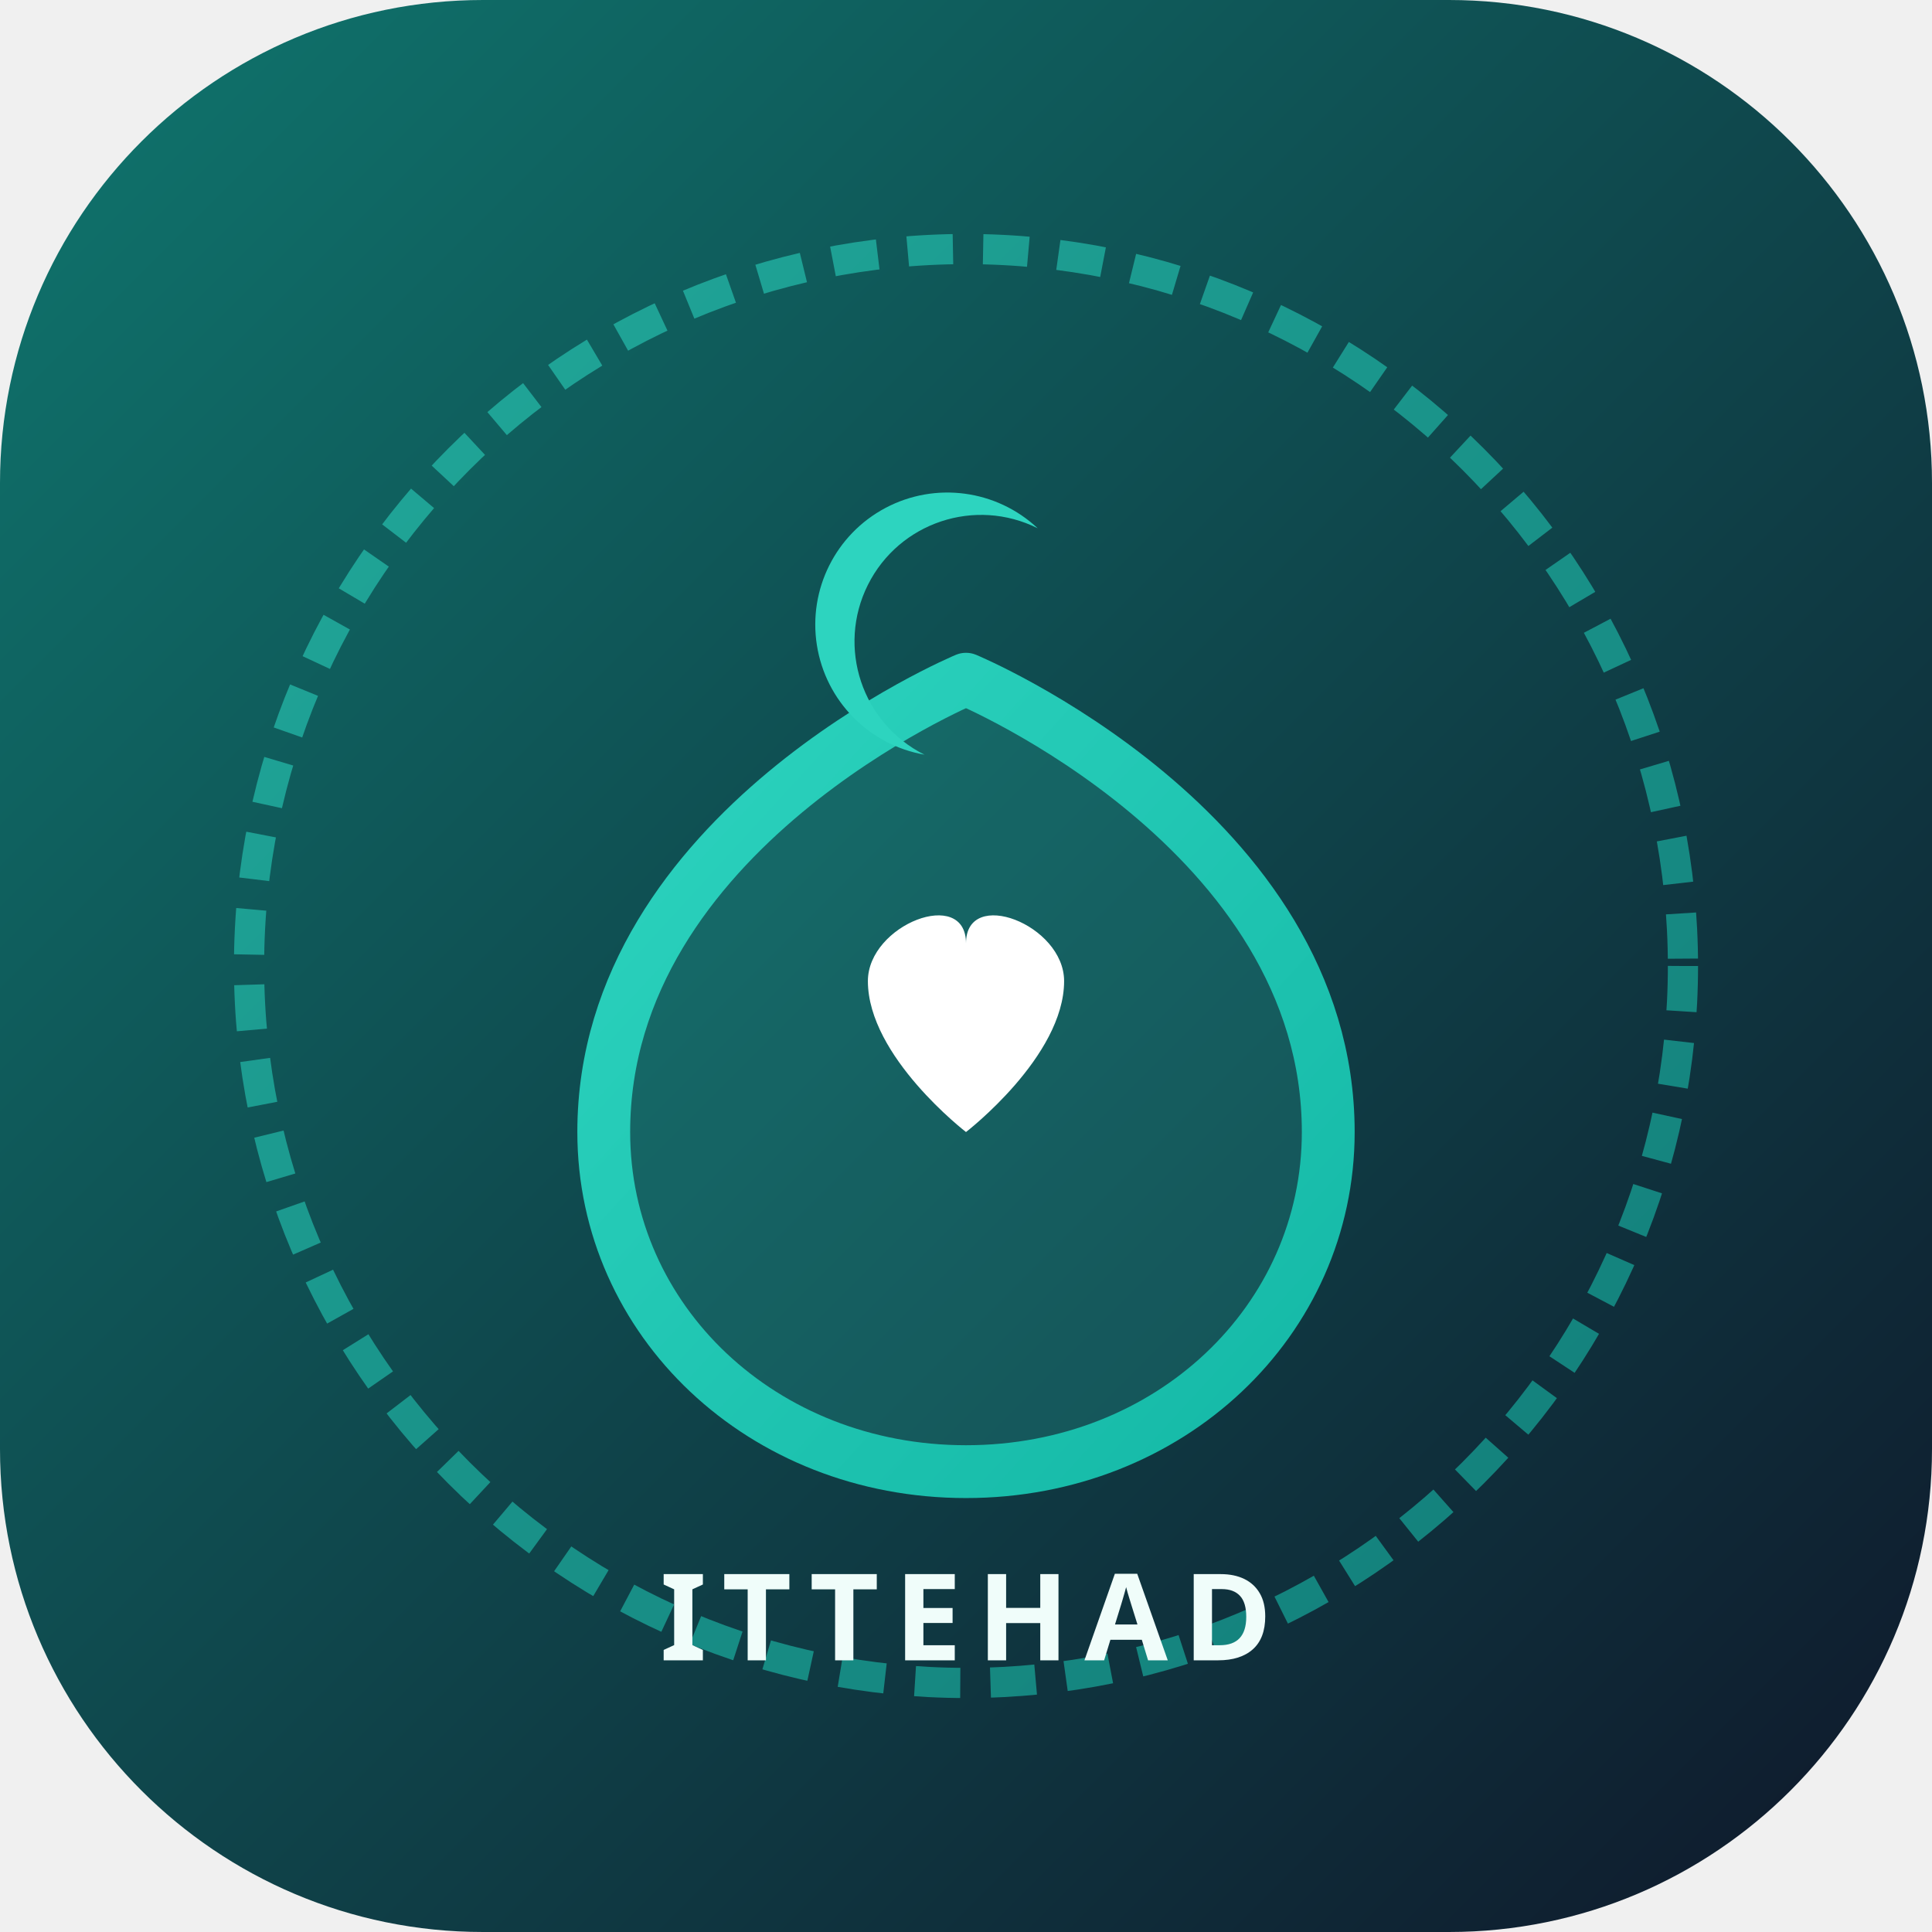
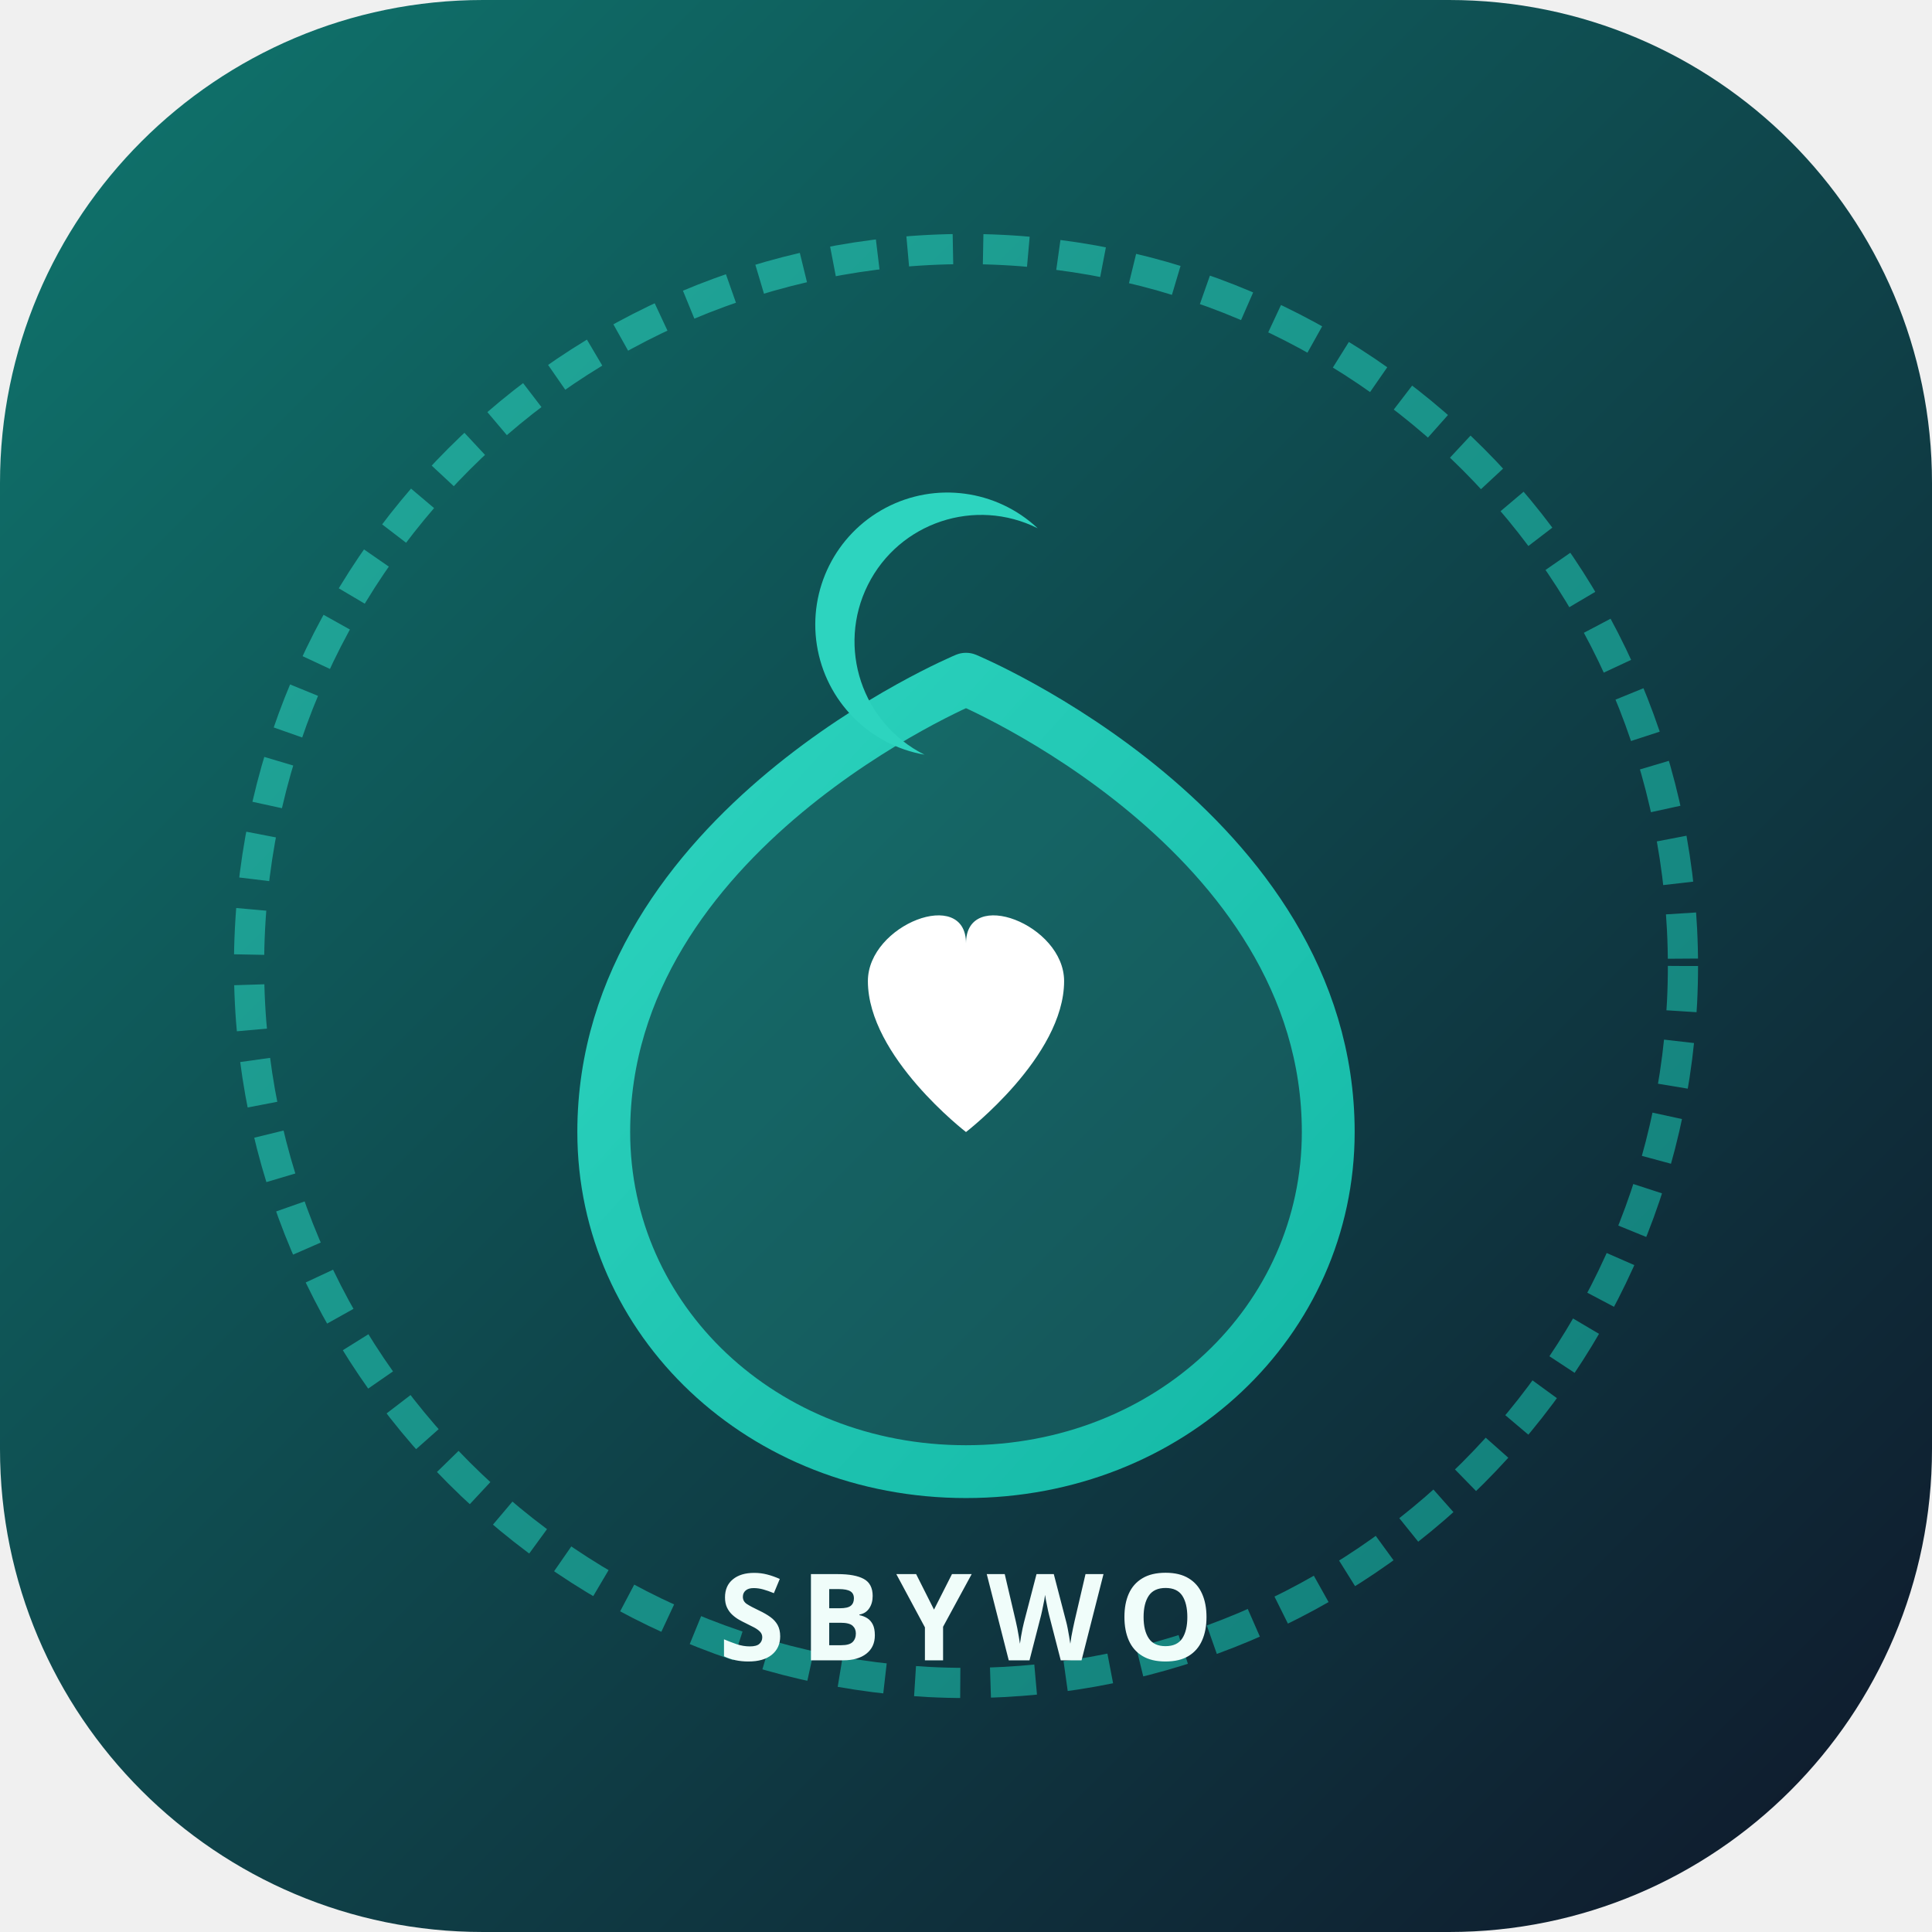
<svg xmlns="http://www.w3.org/2000/svg" viewBox="0 0 512 512" width="512" height="512">
  <defs>
    <linearGradient id="bgGrad" x1="0%" y1="0%" x2="100%" y2="100%">
      <stop offset="0%" stop-color="#0f766e" />
      <stop offset="100%" stop-color="#0f172a" />
    </linearGradient>
    <linearGradient id="goldGrad" x1="0%" y1="0%" x2="100%" y2="100%">
      <stop offset="0%" stop-color="#2dd4bf" />
      <stop offset="100%" stop-color="#14b8a6" />
    </linearGradient>
  </defs>
  <rect width="512" height="512" rx="128" fill="url(#bgGrad)" />
  <circle cx="256" cy="256" r="190" fill="none" stroke="url(#goldGrad)" stroke-width="8" stroke-dasharray="12 8" opacity="0.6" />
  <g fill="none" stroke="#ffffff" stroke-width="18" stroke-linecap="round" stroke-linejoin="round">
    <path d="M160 300 C160 220, 256 180, 256 180 C256 180, 352 220, 352 300 C352 350, 310 390, 256 390 C202 390, 160 350, 160 300 Z" fill="rgba(45, 212, 191, 0.2)" stroke="url(#goldGrad)" stroke-width="14" />
    <path d="M275 140 A35 35 0 1 0 245 200 A28 28 0 1 1 275 140 Z" fill="#2dd4bf" stroke="none" />
    <path d="M230 260 C230 245 256 235 256 250 C256 235 282 245 282 260 C282 280 256 300 256 300 C256 300 230 280 230 260 Z" fill="#ffffff" stroke="none" />
  </g>
-   <text x="256" y="440" text-anchor="middle" fill="#f0fdfa" font-family="sans-serif" font-size="32" font-weight="bold" letter-spacing="4">ITTEHAD</text>
+   <text x="256" y="440" text-anchor="middle" fill="#f0fdfa" font-family="sans-serif" font-size="32" font-weight="bold" letter-spacing="4">SBYWO</text>
</svg>
